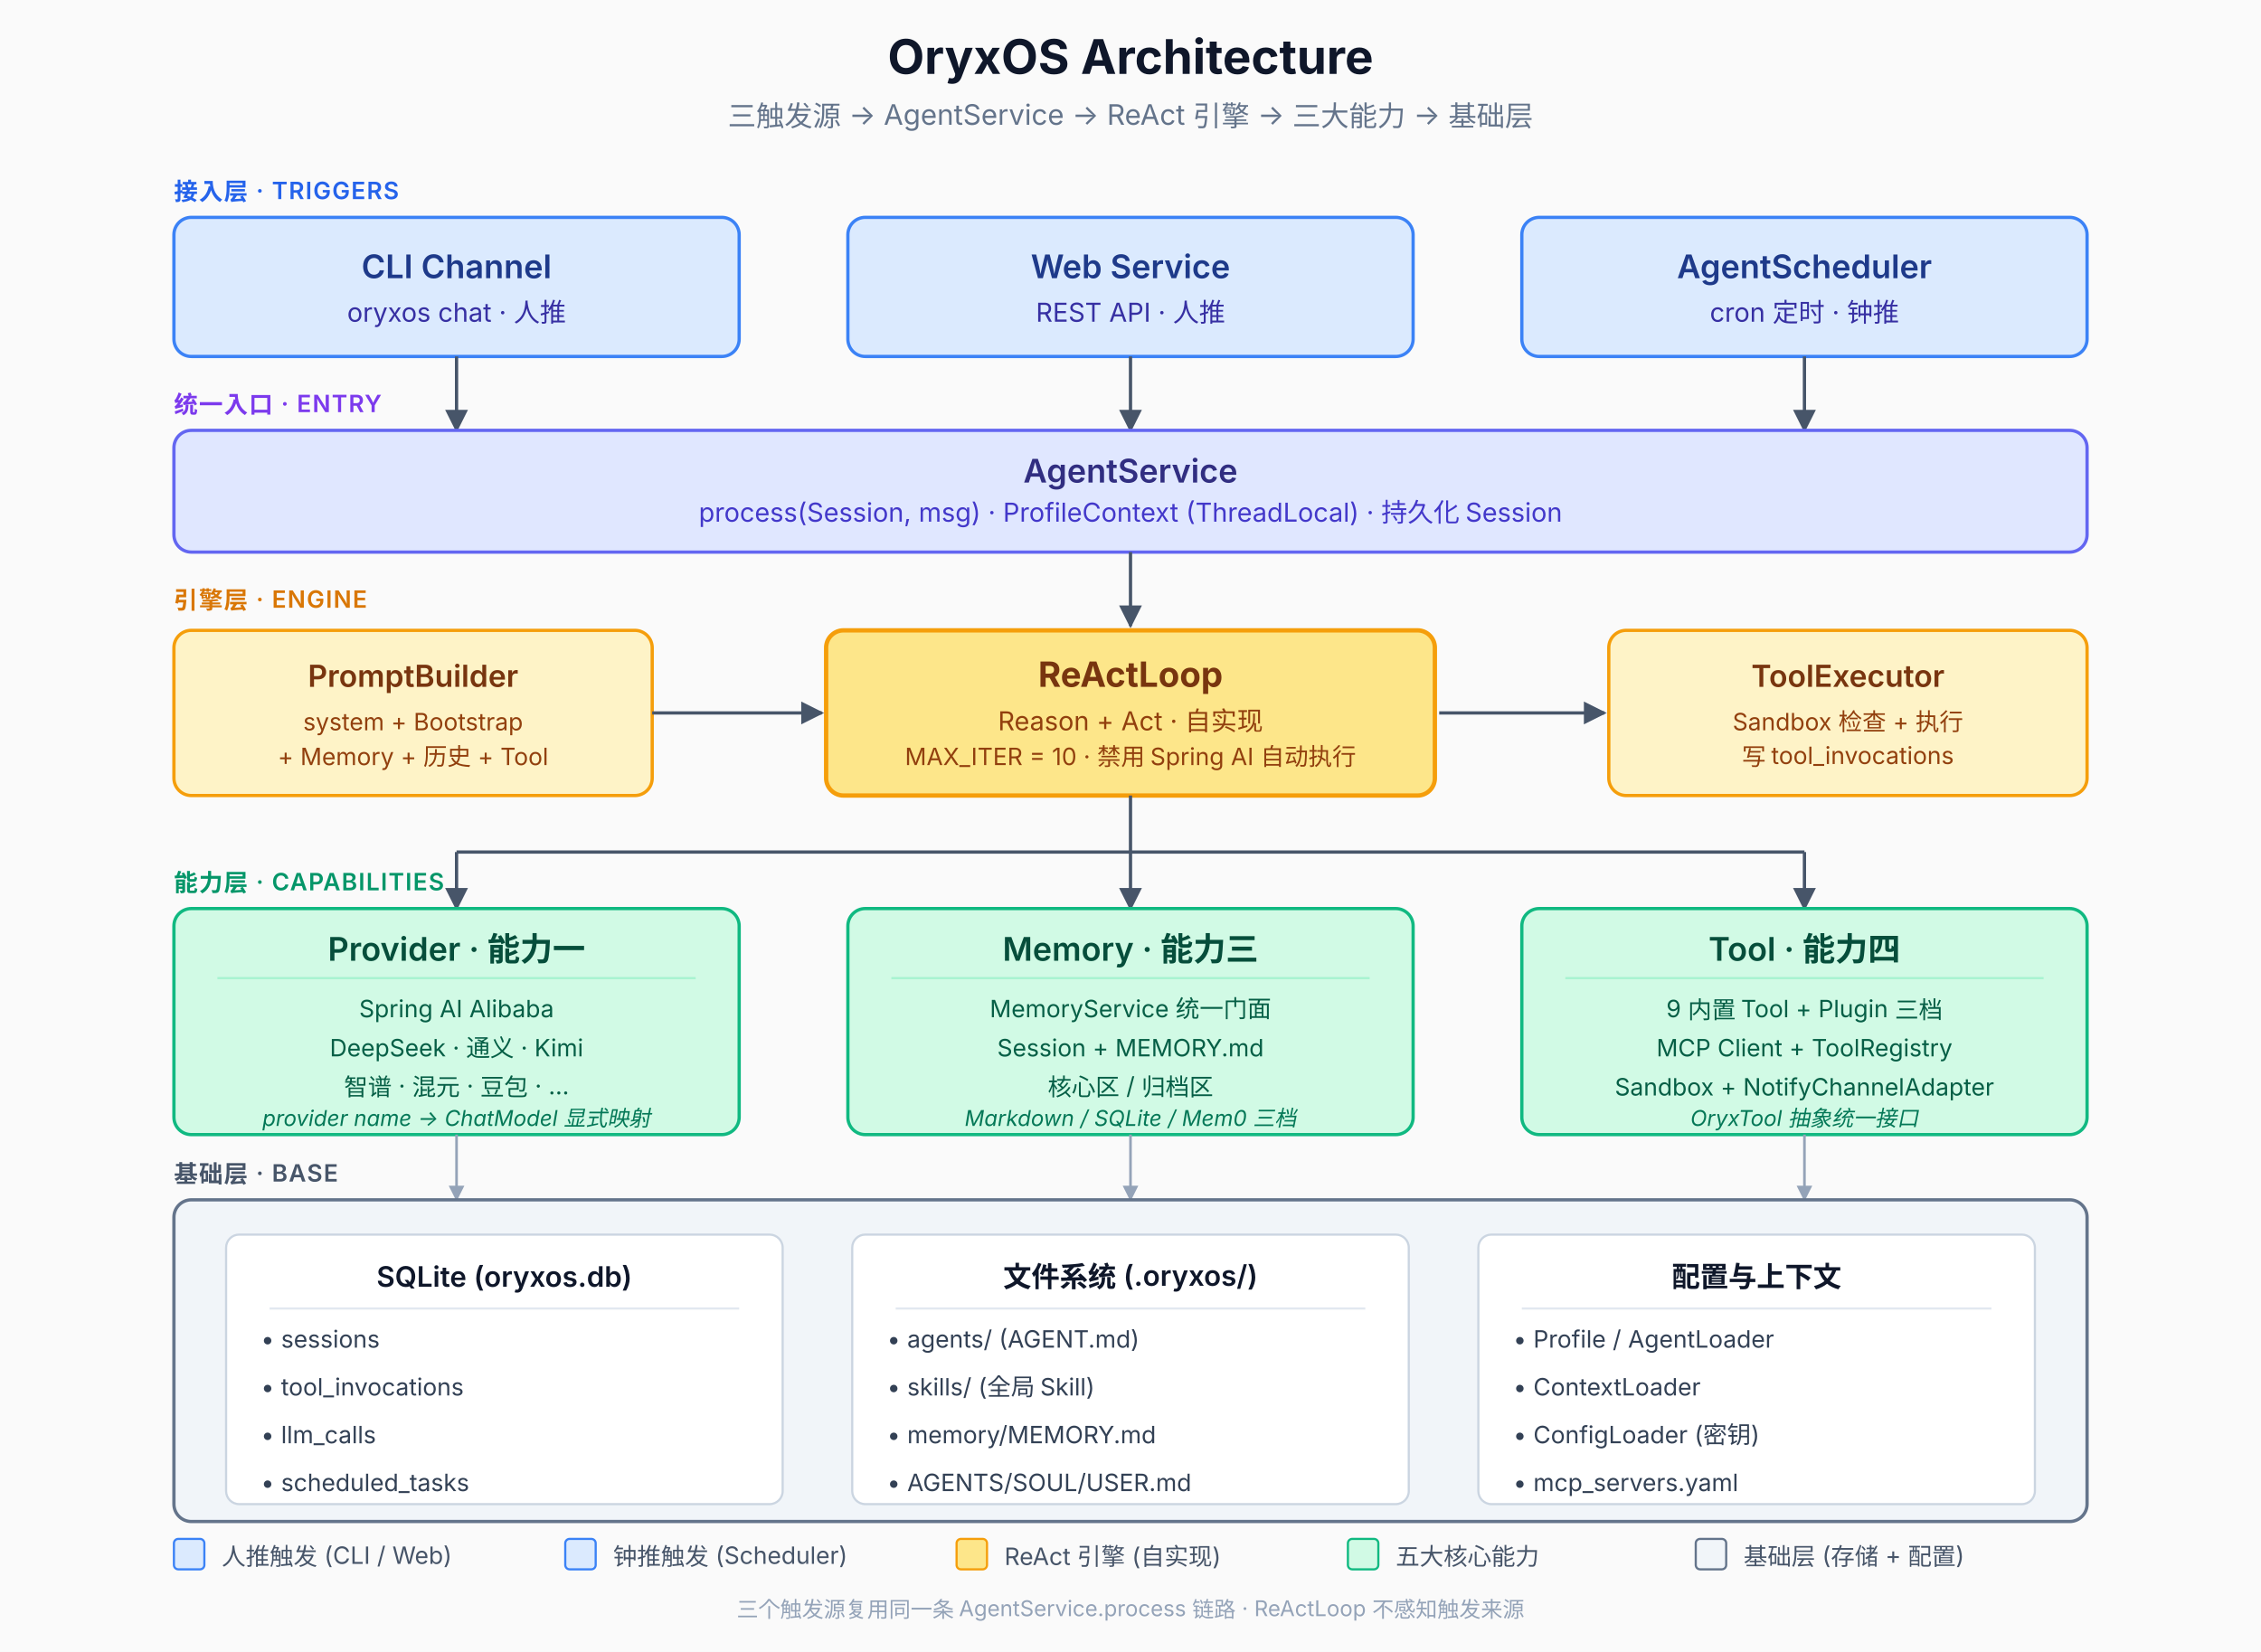
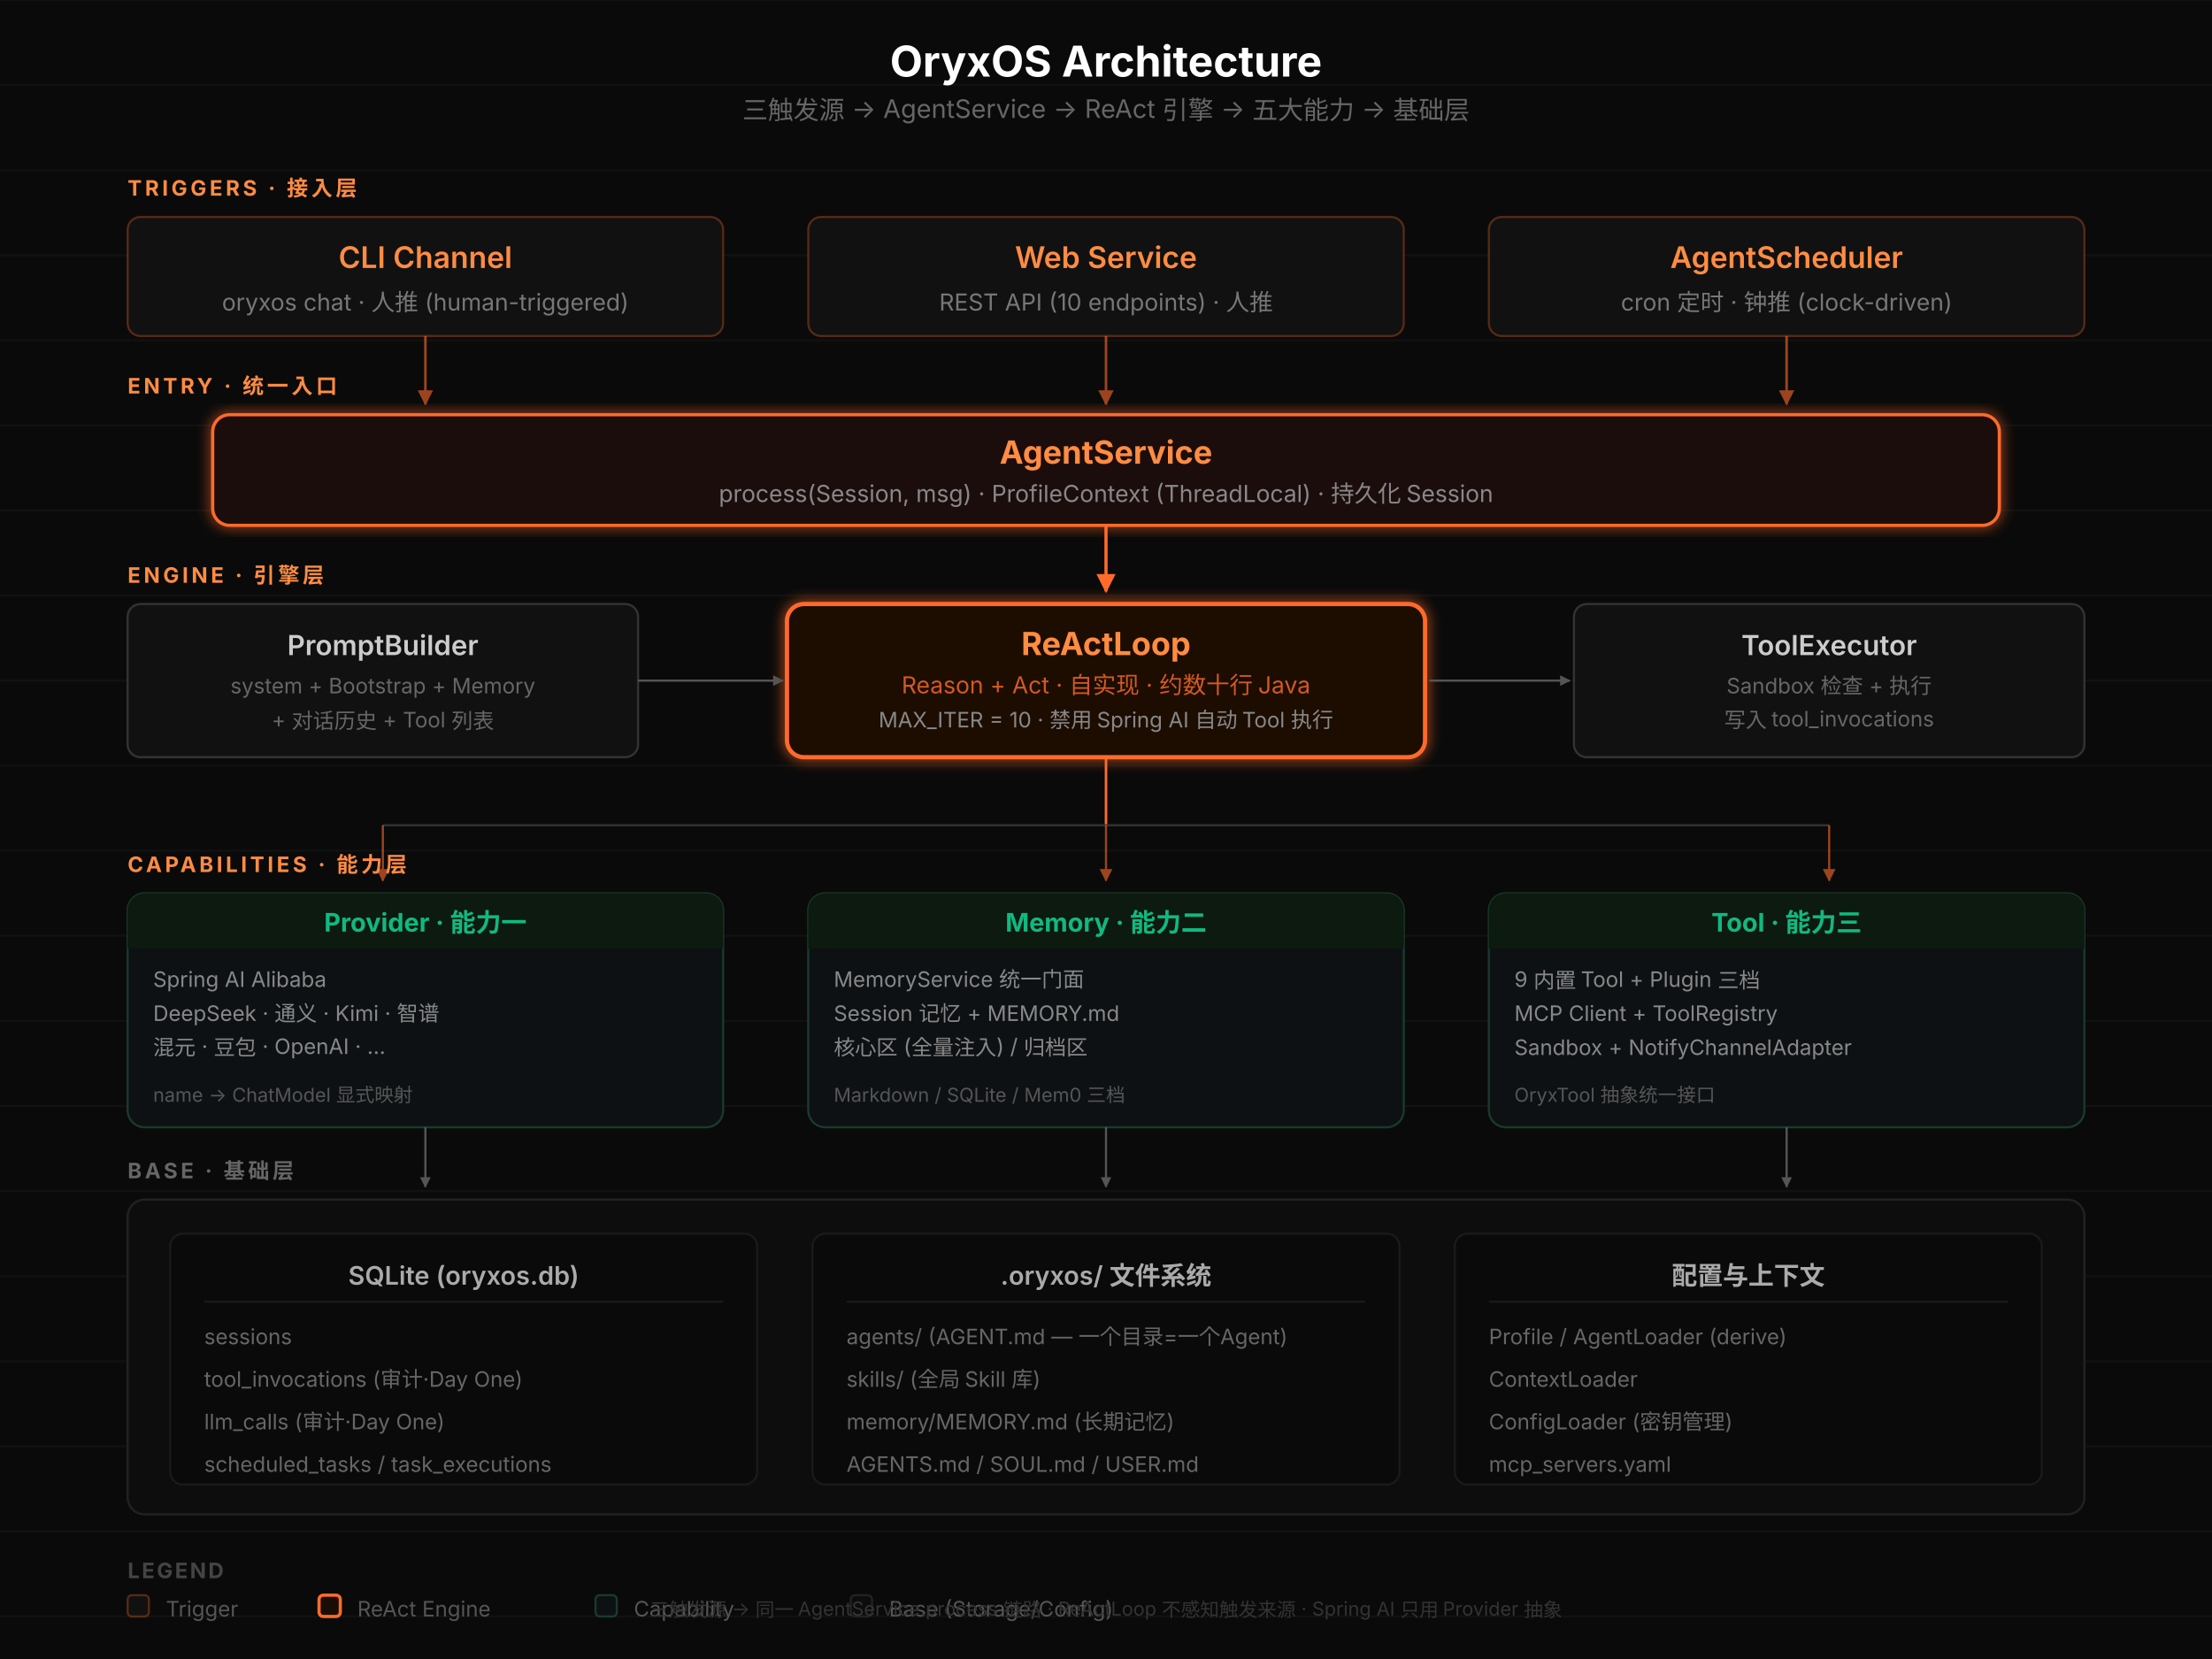
- <svg xmlns="http://www.w3.org/2000/svg" viewBox="0 0 1040 760" font-family="-apple-system, BlinkMacSystemFont, 'Segoe UI', 'PingFang SC', 'Hiragino Sans GB', 'Microsoft YaHei', sans-serif">
+ <svg xmlns="http://www.w3.org/2000/svg" viewBox="0 0 1040 780" font-family="-apple-system, BlinkMacSystemFont, 'Segoe UI', 'PingFang SC', 'Hiragino Sans GB', 'Microsoft YaHei', sans-serif">
  <defs>
-     <marker id="arrow" viewBox="0 0 10 10" refX="9" refY="5" markerWidth="7" markerHeight="7" orient="auto-start-reverse">
-       <path d="M0,0 L10,5 L0,10 z" fill="#475569" />
+     <linearGradient id="orangeGrad" x1="0%" y1="0%" x2="100%" y2="100%">
+       <stop offset="0%" stop-color="#FF8C42" />
+       <stop offset="100%" stop-color="#E8450A" />
+     </linearGradient>
+     <linearGradient id="dimOrange" x1="0%" y1="0%" x2="100%" y2="100%">
+       <stop offset="0%" stop-color="#FF8C42" stop-opacity="0.25" />
+       <stop offset="100%" stop-color="#E8450A" stop-opacity="0.1" />
+     </linearGradient>
+     <marker id="arrow" viewBox="0 0 10 10" refX="9" refY="5" markerWidth="6" markerHeight="6" orient="auto-start-reverse">
+       <path d="M0,0 L10,5 L0,10 z" fill="#FF6B2B" />
    </marker>
-     <marker id="arrow-light" viewBox="0 0 10 10" refX="9" refY="5" markerWidth="6" markerHeight="6" orient="auto-start-reverse">
-       <path d="M0,0 L10,5 L0,10 z" fill="#94a3b8" />
+     <marker id="arrowDim" viewBox="0 0 10 10" refX="9" refY="5" markerWidth="5" markerHeight="5" orient="auto-start-reverse">
+       <path d="M0,0 L10,5 L0,10 z" fill="#555555" />
    </marker>
+     <filter id="glow">
+       <feGaussianBlur stdDeviation="3" result="blur" />
+       <feMerge>
+         <feMergeNode in="blur" />
+         <feMergeNode in="SourceGraphic" />
+       </feMerge>
+     </filter>
  </defs>
-   <rect width="1040" height="760" fill="#fafafa" />
-   <text x="520" y="34" text-anchor="middle" font-size="22" font-weight="700" fill="#0f172a">OryxOS Architecture</text>
-   <text x="520" y="58" text-anchor="middle" font-size="13" fill="#64748b">三触发源 → AgentService → ReAct 引擎 → 三大能力 → 基础层</text>
-   <text x="80" y="92" font-size="11" font-weight="600" fill="#2563eb" letter-spacing="0.5">接入层 · TRIGGERS</text>
-   <rect x="80" y="100" width="260" height="64" rx="8" fill="#dbeafe" stroke="#3b82f6" stroke-width="1.5" />
-   <text x="210" y="128" text-anchor="middle" font-size="15" font-weight="600" fill="#1e3a8a">CLI Channel</text>
-   <text x="210" y="148" text-anchor="middle" font-size="12" fill="#3730a3">oryxos chat · 人推</text>
-   <rect x="390" y="100" width="260" height="64" rx="8" fill="#dbeafe" stroke="#3b82f6" stroke-width="1.5" />
-   <text x="520" y="128" text-anchor="middle" font-size="15" font-weight="600" fill="#1e3a8a">Web Service</text>
-   <text x="520" y="148" text-anchor="middle" font-size="12" fill="#3730a3">REST API · 人推</text>
-   <rect x="700" y="100" width="260" height="64" rx="8" fill="#dbeafe" stroke="#3b82f6" stroke-width="1.5" />
-   <text x="830" y="128" text-anchor="middle" font-size="15" font-weight="600" fill="#1e3a8a">AgentScheduler</text>
-   <text x="830" y="148" text-anchor="middle" font-size="12" fill="#3730a3">cron 定时 · 钟推</text>
-   <line x1="210" y1="164" x2="210" y2="198" stroke="#475569" stroke-width="1.5" marker-end="url(#arrow)" />
-   <line x1="520" y1="164" x2="520" y2="198" stroke="#475569" stroke-width="1.5" marker-end="url(#arrow)" />
-   <line x1="830" y1="164" x2="830" y2="198" stroke="#475569" stroke-width="1.5" marker-end="url(#arrow)" />
-   <text x="80" y="190" font-size="11" font-weight="600" fill="#7c3aed" letter-spacing="0.5">统一入口 · ENTRY</text>
-   <rect x="80" y="198" width="880" height="56" rx="8" fill="#e0e7ff" stroke="#6366f1" stroke-width="1.5" />
-   <text x="520" y="222" text-anchor="middle" font-size="15" font-weight="600" fill="#312e81">AgentService</text>
-   <text x="520" y="240" text-anchor="middle" font-size="12" fill="#4338ca">process(Session, msg)  ·  ProfileContext (ThreadLocal)  ·  持久化 Session</text>
-   <line x1="520" y1="254" x2="520" y2="288" stroke="#475569" stroke-width="1.5" marker-end="url(#arrow)" />
-   <text x="80" y="280" font-size="11" font-weight="600" fill="#d97706" letter-spacing="0.5">引擎层 · ENGINE</text>
-   <rect x="80" y="290" width="220" height="76" rx="8" fill="#fef3c7" stroke="#f59e0b" stroke-width="1.5" />
-   <text x="190" y="316" text-anchor="middle" font-size="14" font-weight="600" fill="#78350f">PromptBuilder</text>
-   <text x="190" y="336" text-anchor="middle" font-size="11" fill="#92400e">system + Bootstrap</text>
-   <text x="190" y="352" text-anchor="middle" font-size="11" fill="#92400e">+ Memory + 历史 + Tool</text>
-   <rect x="380" y="290" width="280" height="76" rx="8" fill="#fde68a" stroke="#f59e0b" stroke-width="2" />
-   <text x="520" y="316" text-anchor="middle" font-size="16" font-weight="700" fill="#78350f">ReActLoop</text>
-   <text x="520" y="336" text-anchor="middle" font-size="12" fill="#92400e">Reason + Act · 自实现</text>
-   <text x="520" y="352" text-anchor="middle" font-size="11" fill="#92400e">MAX_ITER = 10  ·  禁用 Spring AI 自动执行</text>
-   <rect x="740" y="290" width="220" height="76" rx="8" fill="#fef3c7" stroke="#f59e0b" stroke-width="1.5" />
-   <text x="850" y="316" text-anchor="middle" font-size="14" font-weight="600" fill="#78350f">ToolExecutor</text>
-   <text x="850" y="336" text-anchor="middle" font-size="11" fill="#92400e">Sandbox 检查 + 执行</text>
-   <text x="850" y="352" text-anchor="middle" font-size="11" fill="#92400e">写 tool_invocations</text>
-   <line x1="300" y1="328" x2="378" y2="328" stroke="#475569" stroke-width="1.5" marker-end="url(#arrow)" />
-   <line x1="662" y1="328" x2="738" y2="328" stroke="#475569" stroke-width="1.5" marker-end="url(#arrow)" />
-   <line x1="520" y1="366" x2="520" y2="392" stroke="#475569" stroke-width="1.5" />
-   <line x1="210" y1="392" x2="830" y2="392" stroke="#475569" stroke-width="1.5" />
-   <line x1="210" y1="392" x2="210" y2="418" stroke="#475569" stroke-width="1.5" marker-end="url(#arrow)" />
-   <line x1="520" y1="392" x2="520" y2="418" stroke="#475569" stroke-width="1.5" marker-end="url(#arrow)" />
-   <line x1="830" y1="392" x2="830" y2="418" stroke="#475569" stroke-width="1.5" marker-end="url(#arrow)" />
-   <text x="80" y="410" font-size="11" font-weight="600" fill="#059669" letter-spacing="0.5">能力层 · CAPABILITIES</text>
-   <rect x="80" y="418" width="260" height="104" rx="8" fill="#d1fae5" stroke="#10b981" stroke-width="1.5" />
-   <text x="210" y="442" text-anchor="middle" font-size="15" font-weight="600" fill="#064e3b">Provider · 能力一</text>
-   <line x1="100" y1="450" x2="320" y2="450" stroke="#a7f3d0" stroke-width="1" />
-   <text x="210" y="468" text-anchor="middle" font-size="11" fill="#065f46">Spring AI Alibaba</text>
-   <text x="210" y="486" text-anchor="middle" font-size="11" fill="#065f46">DeepSeek · 通义 · Kimi</text>
-   <text x="210" y="504" text-anchor="middle" font-size="11" fill="#065f46">智谱 · 混元 · 豆包 · …</text>
-   <text x="210" y="518" text-anchor="middle" font-size="10" fill="#047857" font-style="italic">provider name → ChatModel 显式映射</text>
-   <rect x="390" y="418" width="260" height="104" rx="8" fill="#d1fae5" stroke="#10b981" stroke-width="1.5" />
-   <text x="520" y="442" text-anchor="middle" font-size="15" font-weight="600" fill="#064e3b">Memory · 能力三</text>
-   <line x1="410" y1="450" x2="630" y2="450" stroke="#a7f3d0" stroke-width="1" />
-   <text x="520" y="468" text-anchor="middle" font-size="11" fill="#065f46">MemoryService 统一门面</text>
-   <text x="520" y="486" text-anchor="middle" font-size="11" fill="#065f46">Session + MEMORY.md</text>
-   <text x="520" y="504" text-anchor="middle" font-size="11" fill="#065f46">核心区 / 归档区</text>
-   <text x="520" y="518" text-anchor="middle" font-size="10" fill="#047857" font-style="italic">Markdown / SQLite / Mem0 三档</text>
-   <rect x="700" y="418" width="260" height="104" rx="8" fill="#d1fae5" stroke="#10b981" stroke-width="1.5" />
-   <text x="830" y="442" text-anchor="middle" font-size="15" font-weight="600" fill="#064e3b">Tool · 能力四</text>
-   <line x1="720" y1="450" x2="940" y2="450" stroke="#a7f3d0" stroke-width="1" />
-   <text x="830" y="468" text-anchor="middle" font-size="11" fill="#065f46">9 内置 Tool + Plugin 三档</text>
-   <text x="830" y="486" text-anchor="middle" font-size="11" fill="#065f46">MCP Client + ToolRegistry</text>
-   <text x="830" y="504" text-anchor="middle" font-size="11" fill="#065f46">Sandbox + NotifyChannelAdapter</text>
-   <text x="830" y="518" text-anchor="middle" font-size="10" fill="#047857" font-style="italic">OryxTool 抽象统一接口</text>
-   <line x1="210" y1="522" x2="210" y2="552" stroke="#94a3b8" stroke-width="1.2" marker-end="url(#arrow-light)" />
-   <line x1="520" y1="522" x2="520" y2="552" stroke="#94a3b8" stroke-width="1.2" marker-end="url(#arrow-light)" />
-   <line x1="830" y1="522" x2="830" y2="552" stroke="#94a3b8" stroke-width="1.2" marker-end="url(#arrow-light)" />
-   <text x="80" y="544" font-size="11" font-weight="600" fill="#475569" letter-spacing="0.5">基础层 · BASE</text>
-   <rect x="80" y="552" width="880" height="148" rx="8" fill="#f1f5f9" stroke="#64748b" stroke-width="1.5" />
-   <rect x="104" y="568" width="256" height="124" rx="6" fill="#ffffff" stroke="#cbd5e1" stroke-width="1" />
-   <text x="232" y="592" text-anchor="middle" font-size="13" font-weight="600" fill="#0f172a">SQLite (oryxos.db)</text>
-   <line x1="124" y1="602" x2="340" y2="602" stroke="#e2e8f0" stroke-width="1" />
-   <text x="120" y="620" font-size="11" fill="#334155">• sessions</text>
-   <text x="120" y="642" font-size="11" fill="#334155">• tool_invocations</text>
-   <text x="120" y="664" font-size="11" fill="#334155">• llm_calls</text>
-   <text x="120" y="686" font-size="11" fill="#334155">• scheduled_tasks</text>
-   <rect x="392" y="568" width="256" height="124" rx="6" fill="#ffffff" stroke="#cbd5e1" stroke-width="1" />
-   <text x="520" y="592" text-anchor="middle" font-size="13" font-weight="600" fill="#0f172a">文件系统 (.oryxos/)</text>
-   <line x1="412" y1="602" x2="628" y2="602" stroke="#e2e8f0" stroke-width="1" />
-   <text x="408" y="620" font-size="11" fill="#334155">• agents/ (AGENT.md)</text>
-   <text x="408" y="642" font-size="11" fill="#334155">• skills/ (全局 Skill)</text>
-   <text x="408" y="664" font-size="11" fill="#334155">• memory/MEMORY.md</text>
-   <text x="408" y="686" font-size="11" fill="#334155">• AGENTS/SOUL/USER.md</text>
-   <rect x="680" y="568" width="256" height="124" rx="6" fill="#ffffff" stroke="#cbd5e1" stroke-width="1" />
-   <text x="808" y="592" text-anchor="middle" font-size="13" font-weight="600" fill="#0f172a">配置与上下文</text>
-   <line x1="700" y1="602" x2="916" y2="602" stroke="#e2e8f0" stroke-width="1" />
-   <text x="696" y="620" font-size="11" fill="#334155">• Profile / AgentLoader</text>
-   <text x="696" y="642" font-size="11" fill="#334155">• ContextLoader</text>
-   <text x="696" y="664" font-size="11" fill="#334155">• ConfigLoader (密钥)</text>
-   <text x="696" y="686" font-size="11" fill="#334155">• mcp_servers.yaml</text>
-   <rect x="80" y="708" width="14" height="14" rx="2" fill="#dbeafe" stroke="#3b82f6" stroke-width="1" />
-   <text x="102" y="720" font-size="11" fill="#475569">人推触发 (CLI / Web)</text>
-   <rect x="260" y="708" width="14" height="14" rx="2" fill="#dbeafe" stroke="#3b82f6" stroke-width="1" />
-   <text x="282" y="720" font-size="11" fill="#475569">钟推触发 (Scheduler)</text>
-   <rect x="440" y="708" width="14" height="14" rx="2" fill="#fde68a" stroke="#f59e0b" stroke-width="1" />
-   <text x="462" y="720" font-size="11" fill="#475569">ReAct 引擎 (自实现)</text>
-   <rect x="620" y="708" width="14" height="14" rx="2" fill="#d1fae5" stroke="#10b981" stroke-width="1" />
-   <text x="642" y="720" font-size="11" fill="#475569">五大核心能力</text>
-   <rect x="780" y="708" width="14" height="14" rx="2" fill="#f1f5f9" stroke="#64748b" stroke-width="1" />
-   <text x="802" y="720" font-size="11" fill="#475569">基础层 (存储 + 配置)</text>
-   <text x="520" y="744" text-anchor="middle" font-size="10" fill="#94a3b8">三个触发源复用同一条 AgentService.process 链路 · ReActLoop 不感知触发来源</text>
+   <rect width="1040" height="780" fill="#0a0a0a" />
+   <g opacity="0.03">
+     <line x1="0" y1="0" x2="1040" y2="0" stroke="#fff" stroke-width="1" />
+     <line x1="0" y1="40" x2="1040" y2="40" stroke="#fff" stroke-width="1" />
+     <line x1="0" y1="80" x2="1040" y2="80" stroke="#fff" stroke-width="1" />
+     <line x1="0" y1="120" x2="1040" y2="120" stroke="#fff" stroke-width="1" />
+     <line x1="0" y1="160" x2="1040" y2="160" stroke="#fff" stroke-width="1" />
+     <line x1="0" y1="200" x2="1040" y2="200" stroke="#fff" stroke-width="1" />
+     <line x1="0" y1="240" x2="1040" y2="240" stroke="#fff" stroke-width="1" />
+     <line x1="0" y1="280" x2="1040" y2="280" stroke="#fff" stroke-width="1" />
+     <line x1="0" y1="320" x2="1040" y2="320" stroke="#fff" stroke-width="1" />
+     <line x1="0" y1="360" x2="1040" y2="360" stroke="#fff" stroke-width="1" />
+     <line x1="0" y1="400" x2="1040" y2="400" stroke="#fff" stroke-width="1" />
+     <line x1="0" y1="440" x2="1040" y2="440" stroke="#fff" stroke-width="1" />
+     <line x1="0" y1="480" x2="1040" y2="480" stroke="#fff" stroke-width="1" />
+     <line x1="0" y1="520" x2="1040" y2="520" stroke="#fff" stroke-width="1" />
+     <line x1="0" y1="560" x2="1040" y2="560" stroke="#fff" stroke-width="1" />
+     <line x1="0" y1="600" x2="1040" y2="600" stroke="#fff" stroke-width="1" />
+     <line x1="0" y1="640" x2="1040" y2="640" stroke="#fff" stroke-width="1" />
+     <line x1="0" y1="680" x2="1040" y2="680" stroke="#fff" stroke-width="1" />
+     <line x1="0" y1="720" x2="1040" y2="720" stroke="#fff" stroke-width="1" />
+     <line x1="0" y1="760" x2="1040" y2="760" stroke="#fff" stroke-width="1" />
+   </g>
+   <text x="520" y="36" text-anchor="middle" font-size="20" font-weight="700" fill="#ffffff">OryxOS Architecture</text>
+   <text x="520" y="56" text-anchor="middle" font-size="12" fill="#666666">三触发源 → AgentService → ReAct 引擎 → 五大能力 → 基础层</text>
+   <line x1="420" y1="64" x2="620" y2="64" stroke="url(#orangeGrad)" stroke-width="1.5" />
+   <text x="60" y="92" font-size="10" font-weight="700" fill="#FF8C42" letter-spacing="1.5" text-transform="uppercase">TRIGGERS · 接入层</text>
+   <rect x="60" y="102" width="280" height="56" rx="6" fill="#111111" stroke="#FF6B2B" stroke-width="1" stroke-opacity="0.3" />
+   <text x="200" y="126" text-anchor="middle" font-size="14" font-weight="600" fill="#FF8C42">CLI Channel</text>
+   <text x="200" y="146" text-anchor="middle" font-size="11" fill="#777">oryxos chat · 人推 (human-triggered)</text>
+   <rect x="380" y="102" width="280" height="56" rx="6" fill="#111111" stroke="#FF6B2B" stroke-width="1" stroke-opacity="0.3" />
+   <text x="520" y="126" text-anchor="middle" font-size="14" font-weight="600" fill="#FF8C42">Web Service</text>
+   <text x="520" y="146" text-anchor="middle" font-size="11" fill="#777">REST API (10 endpoints) · 人推</text>
+   <rect x="700" y="102" width="280" height="56" rx="6" fill="#111111" stroke="#FF6B2B" stroke-width="1" stroke-opacity="0.3" />
+   <text x="840" y="126" text-anchor="middle" font-size="14" font-weight="600" fill="#FF8C42">AgentScheduler</text>
+   <text x="840" y="146" text-anchor="middle" font-size="11" fill="#777">cron 定时 · 钟推 (clock-driven)</text>
+   <line x1="200" y1="158" x2="200" y2="190" stroke="#FF6B2B" stroke-width="1.2" marker-end="url(#arrow)" opacity="0.6" />
+   <line x1="520" y1="158" x2="520" y2="190" stroke="#FF6B2B" stroke-width="1.2" marker-end="url(#arrow)" opacity="0.6" />
+   <line x1="840" y1="158" x2="840" y2="190" stroke="#FF6B2B" stroke-width="1.2" marker-end="url(#arrow)" opacity="0.6" />
+   <text x="60" y="185" font-size="10" font-weight="700" fill="#FF8C42" letter-spacing="1.5">ENTRY · 统一入口</text>
+   <rect x="100" y="195" width="840" height="52" rx="8" fill="#1a1008" stroke="#FF6B2B" stroke-width="1.5" filter="url(#glow)" />
+   <text x="520" y="218" text-anchor="middle" font-size="15" font-weight="700" fill="#FF8C42">AgentService</text>
+   <text x="520" y="236" text-anchor="middle" font-size="11" fill="#888">process(Session, msg) · ProfileContext (ThreadLocal) · 持久化 Session</text>
+   <line x1="520" y1="247" x2="520" y2="278" stroke="#FF6B2B" stroke-width="1.5" marker-end="url(#arrow)" />
+   <text x="60" y="274" font-size="10" font-weight="700" fill="#FF8C42" letter-spacing="1.5">ENGINE · 引擎层</text>
+   <rect x="60" y="284" width="240" height="72" rx="6" fill="#111111" stroke="#333" stroke-width="1" />
+   <text x="180" y="308" text-anchor="middle" font-size="13" font-weight="600" fill="#ccc">PromptBuilder</text>
+   <text x="180" y="326" text-anchor="middle" font-size="10" fill="#666">system + Bootstrap + Memory</text>
+   <text x="180" y="342" text-anchor="middle" font-size="10" fill="#666">+ 对话历史 + Tool 列表</text>
+   <rect x="370" y="284" width="300" height="72" rx="8" fill="#1a0e04" stroke="#FF6B2B" stroke-width="2" filter="url(#glow)" />
+   <text x="520" y="308" text-anchor="middle" font-size="15" font-weight="700" fill="#FF8C42">ReActLoop</text>
+   <text x="520" y="326" text-anchor="middle" font-size="11" fill="#FF6B2B" opacity="0.8">Reason + Act · 自实现 · 约数十行 Java</text>
+   <text x="520" y="342" text-anchor="middle" font-size="10" fill="#888">MAX_ITER = 10 · 禁用 Spring AI 自动 Tool 执行</text>
+   <rect x="740" y="284" width="240" height="72" rx="6" fill="#111111" stroke="#333" stroke-width="1" />
+   <text x="860" y="308" text-anchor="middle" font-size="13" font-weight="600" fill="#ccc">ToolExecutor</text>
+   <text x="860" y="326" text-anchor="middle" font-size="10" fill="#666">Sandbox 检查 + 执行</text>
+   <text x="860" y="342" text-anchor="middle" font-size="10" fill="#666">写入 tool_invocations</text>
+   <line x1="300" y1="320" x2="368" y2="320" stroke="#555" stroke-width="1" marker-end="url(#arrowDim)" />
+   <line x1="672" y1="320" x2="738" y2="320" stroke="#555" stroke-width="1" marker-end="url(#arrowDim)" />
+   <line x1="520" y1="356" x2="520" y2="388" stroke="#FF6B2B" stroke-width="1.2" />
+   <line x1="180" y1="388" x2="860" y2="388" stroke="#333" stroke-width="1" />
+   <line x1="180" y1="388" x2="180" y2="414" stroke="#FF6B2B" stroke-width="1" marker-end="url(#arrow)" opacity="0.6" />
+   <line x1="520" y1="388" x2="520" y2="414" stroke="#FF6B2B" stroke-width="1" marker-end="url(#arrow)" opacity="0.6" />
+   <line x1="860" y1="388" x2="860" y2="414" stroke="#FF6B2B" stroke-width="1" marker-end="url(#arrow)" opacity="0.6" />
+   <text x="60" y="410" font-size="10" font-weight="700" fill="#FF8C42" letter-spacing="1.5">CAPABILITIES · 能力层</text>
+   <rect x="60" y="420" width="280" height="110" rx="8" fill="#0d1114" stroke="#1a3a2a" stroke-width="1" />
+   <rect x="60" y="420" width="280" height="26" rx="8" fill="#0d1a10" />
+   <rect x="60" y="438" width="280" height="8" fill="#0d1a10" />
+   <text x="200" y="438" text-anchor="middle" font-size="12" font-weight="700" fill="#10b981">Provider · 能力一</text>
+   <text x="72" y="464" font-size="10" fill="#888">Spring AI Alibaba</text>
+   <text x="72" y="480" font-size="10" fill="#888">DeepSeek · 通义 · Kimi · 智谱</text>
+   <text x="72" y="496" font-size="10" fill="#888">混元 · 豆包 · OpenAI · …</text>
+   <text x="72" y="518" font-size="9" fill="#555">name → ChatModel 显式映射</text>
+   <rect x="380" y="420" width="280" height="110" rx="8" fill="#0d1114" stroke="#1a3a2a" stroke-width="1" />
+   <rect x="380" y="420" width="280" height="26" rx="8" fill="#0d1a10" />
+   <rect x="380" y="438" width="280" height="8" fill="#0d1a10" />
+   <text x="520" y="438" text-anchor="middle" font-size="12" font-weight="700" fill="#10b981">Memory · 能力二</text>
+   <text x="392" y="464" font-size="10" fill="#888">MemoryService 统一门面</text>
+   <text x="392" y="480" font-size="10" fill="#888">Session 记忆 + MEMORY.md</text>
+   <text x="392" y="496" font-size="10" fill="#888">核心区 (全量注入) / 归档区</text>
+   <text x="392" y="518" font-size="9" fill="#555">Markdown / SQLite / Mem0 三档</text>
+   <rect x="700" y="420" width="280" height="110" rx="8" fill="#0d1114" stroke="#1a3a2a" stroke-width="1" />
+   <rect x="700" y="420" width="280" height="26" rx="8" fill="#0d1a10" />
+   <rect x="700" y="438" width="280" height="8" fill="#0d1a10" />
+   <text x="840" y="438" text-anchor="middle" font-size="12" font-weight="700" fill="#10b981">Tool · 能力三</text>
+   <text x="712" y="464" font-size="10" fill="#888">9 内置 Tool + Plugin 三档</text>
+   <text x="712" y="480" font-size="10" fill="#888">MCP Client + ToolRegistry</text>
+   <text x="712" y="496" font-size="10" fill="#888">Sandbox + NotifyChannelAdapter</text>
+   <text x="712" y="518" font-size="9" fill="#555">OryxTool 抽象统一接口</text>
+   <line x1="200" y1="530" x2="200" y2="558" stroke="#555" stroke-width="1" marker-end="url(#arrowDim)" />
+   <line x1="520" y1="530" x2="520" y2="558" stroke="#555" stroke-width="1" marker-end="url(#arrowDim)" />
+   <line x1="840" y1="530" x2="840" y2="558" stroke="#555" stroke-width="1" marker-end="url(#arrowDim)" />
+   <text x="60" y="554" font-size="10" font-weight="700" fill="#666" letter-spacing="1.5">BASE · 基础层</text>
+   <rect x="60" y="564" width="920" height="148" rx="8" fill="#0d0d0d" stroke="#222" stroke-width="1" />
+   <rect x="80" y="580" width="276" height="118" rx="6" fill="#0a0a0a" stroke="#1a1a1a" stroke-width="1" />
+   <text x="218" y="604" text-anchor="middle" font-size="12" font-weight="600" fill="#aaa">SQLite (oryxos.db)</text>
+   <line x1="96" y1="612" x2="340" y2="612" stroke="#1a1a1a" stroke-width="1" />
+   <text x="96" y="632" font-size="10" fill="#666">sessions</text>
+   <text x="96" y="652" font-size="10" fill="#666">tool_invocations  (审计·Day One)</text>
+   <text x="96" y="672" font-size="10" fill="#666">llm_calls  (审计·Day One)</text>
+   <text x="96" y="692" font-size="10" fill="#666">scheduled_tasks / task_executions</text>
+   <rect x="382" y="580" width="276" height="118" rx="6" fill="#0a0a0a" stroke="#1a1a1a" stroke-width="1" />
+   <text x="520" y="604" text-anchor="middle" font-size="12" font-weight="600" fill="#aaa">.oryxos/ 文件系统</text>
+   <line x1="398" y1="612" x2="642" y2="612" stroke="#1a1a1a" stroke-width="1" />
+   <text x="398" y="632" font-size="10" fill="#666">agents/  (AGENT.md — 一个目录=一个Agent)</text>
+   <text x="398" y="652" font-size="10" fill="#666">skills/  (全局 Skill 库)</text>
+   <text x="398" y="672" font-size="10" fill="#666">memory/MEMORY.md  (长期记忆)</text>
+   <text x="398" y="692" font-size="10" fill="#666">AGENTS.md / SOUL.md / USER.md</text>
+   <rect x="684" y="580" width="276" height="118" rx="6" fill="#0a0a0a" stroke="#1a1a1a" stroke-width="1" />
+   <text x="822" y="604" text-anchor="middle" font-size="12" font-weight="600" fill="#aaa">配置与上下文</text>
+   <line x1="700" y1="612" x2="944" y2="612" stroke="#1a1a1a" stroke-width="1" />
+   <text x="700" y="632" font-size="10" fill="#666">Profile / AgentLoader (derive)</text>
+   <text x="700" y="652" font-size="10" fill="#666">ContextLoader</text>
+   <text x="700" y="672" font-size="10" fill="#666">ConfigLoader (密钥管理)</text>
+   <text x="700" y="692" font-size="10" fill="#666">mcp_servers.yaml</text>
+   <text x="60" y="742" font-size="10" font-weight="700" fill="#444" letter-spacing="1">LEGEND</text>
+   <rect x="60" y="750" width="10" height="10" rx="2" fill="#111111" stroke="#FF6B2B" stroke-width="1" stroke-opacity="0.3" />
+   <text x="78" y="760" font-size="10" fill="#555">Trigger</text>
+   <rect x="150" y="750" width="10" height="10" rx="2" fill="#1a0e04" stroke="#FF6B2B" stroke-width="1.5" />
+   <text x="168" y="760" font-size="10" fill="#555">ReAct Engine</text>
+   <rect x="280" y="750" width="10" height="10" rx="2" fill="#0d1114" stroke="#1a3a2a" stroke-width="1" />
+   <text x="298" y="760" font-size="10" fill="#555">Capability</text>
+   <rect x="400" y="750" width="10" height="10" rx="2" fill="#0d0d0d" stroke="#222" stroke-width="1" />
+   <text x="418" y="760" font-size="10" fill="#555">Base (Storage/Config)</text>
+   <text x="520" y="760" text-anchor="middle" font-size="9" fill="#333">三触发源 → 同一 AgentService.process 链路 · ReActLoop 不感知触发来源 · Spring AI 只用 Provider 抽象</text>
</svg>
